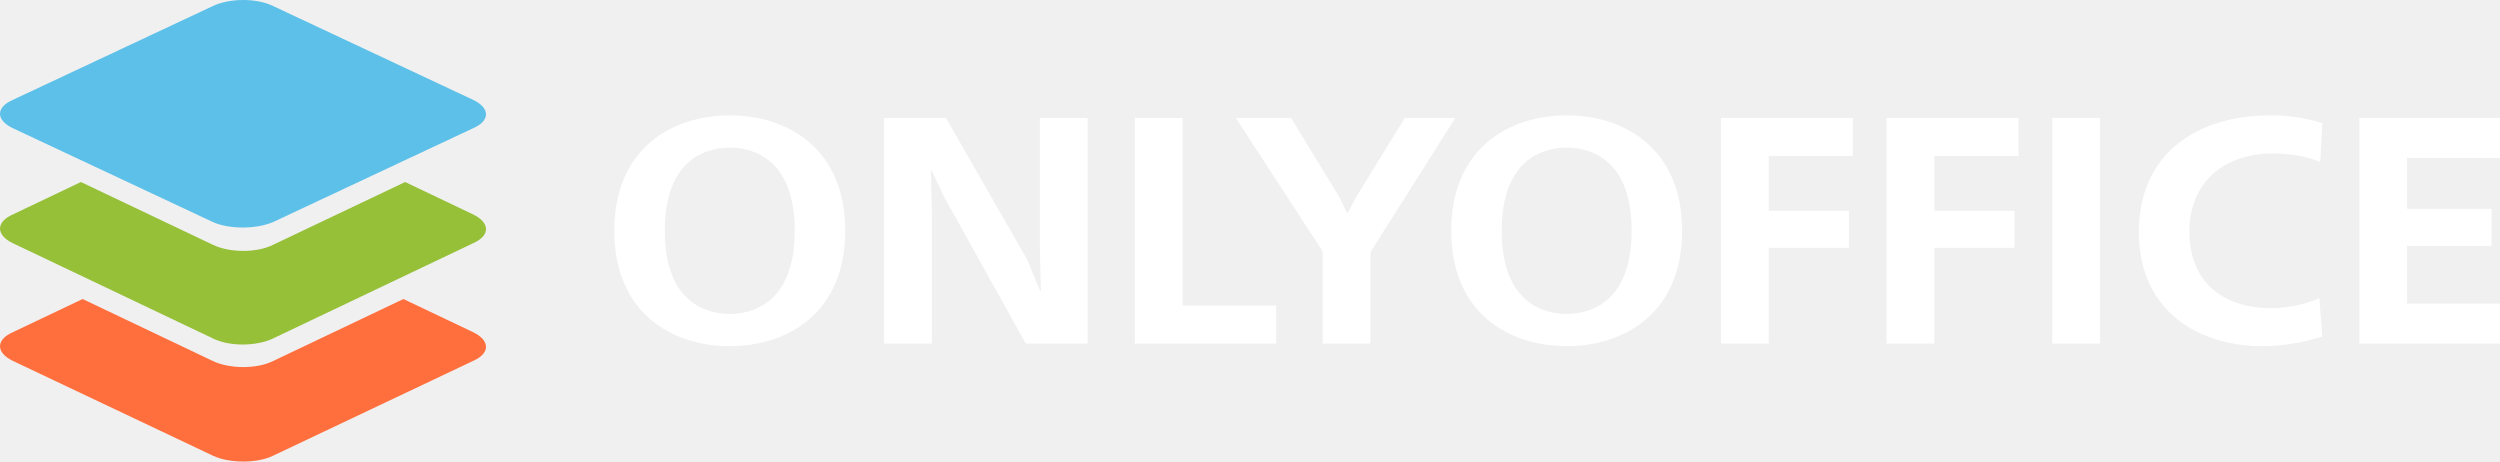
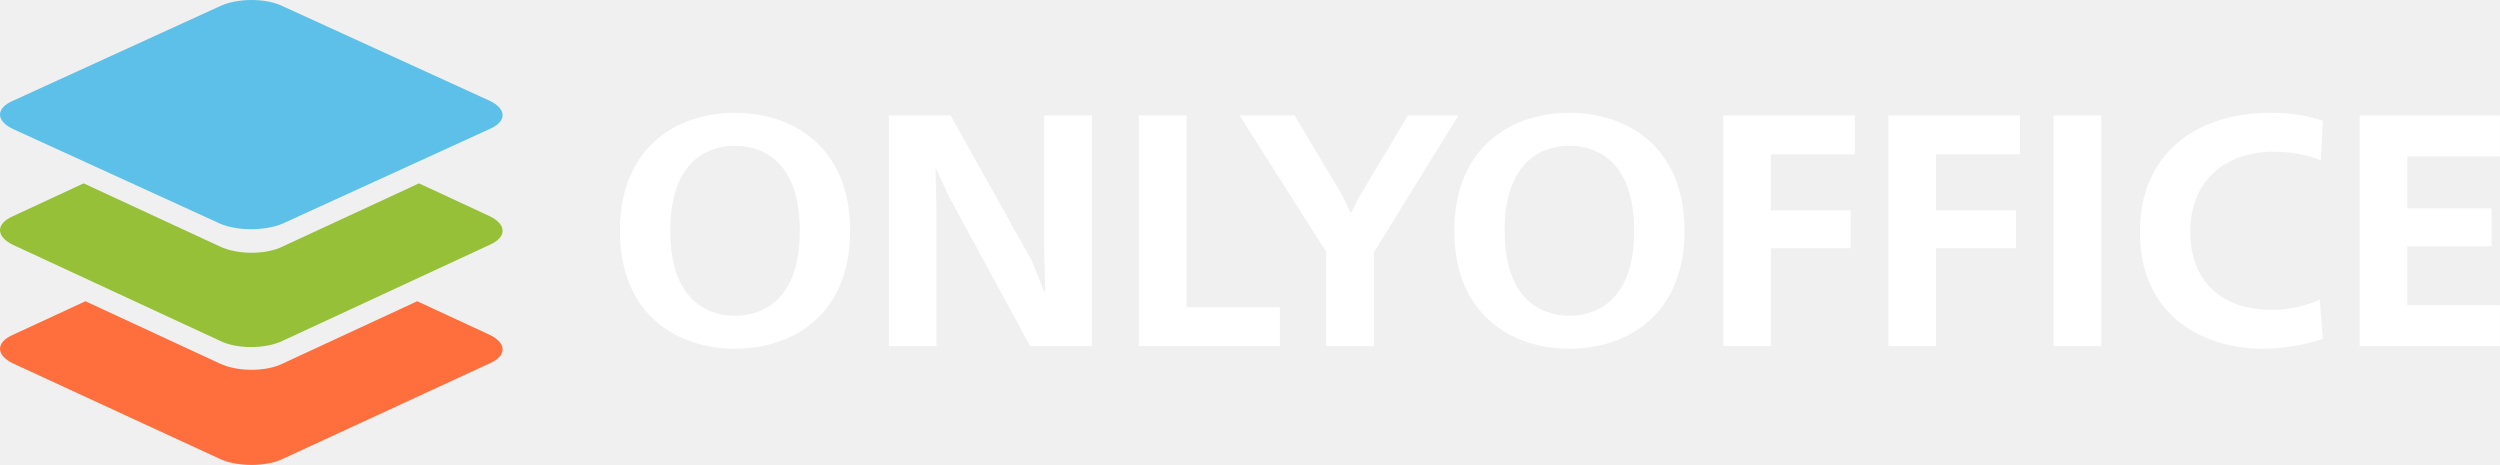
- <svg xmlns="http://www.w3.org/2000/svg" width="130" height="24" viewBox="0 0 130 24" fill="none">
-   <g clip-path="url(#clip0_2606_46407)">
-     <path fill-rule="evenodd" clip-rule="evenodd" d="M11.092 23.706L0.666 18.765C-0.222 18.334 -0.222 17.667 0.666 17.275L4.296 15.549L11.053 18.765C11.941 19.196 13.37 19.196 14.219 18.765L20.977 15.549L24.606 17.275C25.494 17.706 25.494 18.373 24.606 18.765L14.181 23.706C13.37 24.098 11.941 24.098 11.092 23.706Z" fill="#FF6F3D" />
-     <path fill-rule="evenodd" clip-rule="evenodd" d="M11.058 17.592L0.664 12.645C-0.221 12.213 -0.221 11.546 0.664 11.153L4.206 9.465L11.058 12.723C11.943 13.155 13.367 13.155 14.214 12.723L21.067 9.465L24.608 11.153C25.494 11.585 25.494 12.252 24.608 12.645L14.214 17.592C13.329 18.023 11.905 18.023 11.058 17.592Z" fill="#95C038" />
-     <path fill-rule="evenodd" clip-rule="evenodd" d="M11.058 11.541L0.664 6.665C-0.221 6.24 -0.221 5.582 0.664 5.195L11.058 0.319C11.943 -0.106 13.367 -0.106 14.214 0.319L24.608 5.195C25.494 5.62 25.494 6.278 24.608 6.665L14.214 11.541C13.329 11.928 11.905 11.928 11.058 11.541Z" fill="#5DC0E8" />
-     <path d="M37.948 6C34.919 6 31.944 7.743 31.944 12C31.944 16.257 34.919 18 37.948 18C40.976 18 43.951 16.257 43.951 12C43.951 7.743 40.976 6 37.948 6ZM37.948 7.676C38.875 7.676 41.326 8.028 41.326 12C41.326 15.972 38.875 16.324 37.948 16.324C37.02 16.324 34.569 15.972 34.569 12C34.569 8.028 37.02 7.676 37.948 7.676Z" fill="white" />
-     <path d="M45.97 6.134V17.866H48.456V10.961L48.403 8.883H48.456L49.069 10.19L53.339 17.866H56.56V6.134H54.074V13.039L54.127 15.117H54.074L53.427 13.525L49.191 6.134H45.97Z" fill="white" />
-     <path d="M59.012 6.134V17.866H66.364V15.888H61.498V6.134H59.012Z" fill="white" />
-     <path d="M64.263 6.134L68.779 13.073V17.866H71.265V13.106L75.675 6.134H73.05L70.512 10.257L70.092 11.062H70.039L69.654 10.257L67.134 6.134H64.263Z" fill="white" />
-     <path d="M81.466 6C78.438 6 75.463 7.743 75.463 12C75.463 16.257 78.438 18 81.466 18C84.494 18 87.47 16.257 87.47 12C87.47 7.743 84.494 6 81.466 6ZM81.466 7.676C82.394 7.676 84.844 8.028 84.844 12C84.844 15.972 82.394 16.324 81.466 16.324C80.539 16.324 78.088 15.972 78.088 12C78.088 8.028 80.539 7.676 81.466 7.676Z" fill="white" />
-     <path d="M89.489 6.134V17.866H91.975V12.888H96.14V10.961H91.975V8.112H96.35V6.134H89.489Z" fill="white" />
-     <path d="M98.104 6.134V17.866H100.589V12.888H104.755V10.961H100.589V8.112H104.965V6.134H98.104Z" fill="white" />
-     <path d="M106.719 17.866H109.204V6.134H106.719V17.866Z" fill="white" />
-     <path d="M120.603 15.503C119.99 15.771 119.133 16.022 118.047 16.022C115.842 16.022 113.847 14.866 113.847 12.034C113.847 9.637 115.474 7.978 118.222 7.978C119.15 7.978 119.938 8.145 120.655 8.413L120.76 6.402C119.833 6.117 119.01 6 118.047 6C114.197 6 111.221 8.028 111.221 12.067C111.221 16.341 114.547 18 117.592 18C118.572 18 119.675 17.849 120.76 17.497L120.603 15.503Z" fill="white" />
-     <path d="M122.684 6.134V17.866H130V15.788H125.169V12.788H129.562V10.86H125.169V8.212H130V6.134H122.684Z" fill="white" />
+ <svg xmlns="http://www.w3.org/2000/svg" width="129.05" height="24" viewBox="0 0 473.18 88" fill="none">
+   <g>
+     <path fill-rule="evenodd" clip-rule="evenodd" d="M41.75 86.921L2.507 68.805C-0.836 67.223 -0.836 64.778 2.507 63.341L16.17 57.014L41.605 68.805C44.948 70.386 50.325 70.386 53.523 68.805L78.958 57.014L92.621 63.341C95.964 64.922 95.964 67.367 92.621 68.805L53.378 86.921C50.325 88.359 44.948 88.359 41.75 86.921Z" fill="#FF6F3D" />
+     <path fill-rule="evenodd" clip-rule="evenodd" d="M41.623 64.502L2.5 46.364C-0.833 44.781 -0.833 42.334 2.5 40.894L15.831 34.704L41.623 46.652C44.956 48.236 50.317 48.236 53.505 46.652L79.297 34.704L92.628 40.894C95.961 42.478 95.961 44.925 92.628 46.364L53.505 64.502C50.172 66.086 44.811 66.086 41.623 64.502Z" fill="#95C038" />
+     <path fill-rule="evenodd" clip-rule="evenodd" d="M41.623 42.316L2.5 24.439C-0.833 22.878 -0.833 20.466 2.5 19.048L41.623 1.171C44.956 -0.39 50.317 -0.39 53.505 1.171L92.628 19.048C95.961 20.608 95.961 23.02 92.628 24.439L53.505 42.316C50.172 43.735 44.811 43.735 41.623 42.316Z" fill="#5DC0E8" />
  </g>
-   <defs>
-     <clipPath id="clip0_2606_46407">
-       <rect width="130" height="24" fill="white" />
-     </clipPath>
-   </defs>
+   <path fill-rule="evenodd" clip-rule="evenodd" d="M117.331 43.678C117.331 27.839 128.129 21.354 139.117 21.354C150.106 21.354 160.904 27.839 160.904 43.678C160.904 59.517 150.106 66.002 139.117 66.002C128.129 66.002 117.331 59.517 117.331 43.678ZM151.377 43.678C151.377 28.899 142.484 27.589 139.117 27.589C135.751 27.589 126.858 28.899 126.858 43.678C126.858 58.457 135.751 59.766 139.117 59.766C142.484 59.766 151.377 58.457 151.377 43.678ZM177.252 65.503H168.232V21.852H179.92L195.291 49.352L197.642 55.276H197.832L197.642 47.544V21.852H206.661V65.503H194.974L179.475 36.943L177.252 32.079H177.061L177.252 39.812V65.503ZM215.561 65.503H242.239V58.145H224.581V21.852H215.561V65.503ZM251.005 47.669L234.617 21.852H245.034L254.181 37.193L255.578 40.186H255.769L257.293 37.193L266.503 21.852H276.031L260.024 47.793V65.503H251.005V47.669ZM297.046 21.354C286.057 21.354 275.259 27.839 275.259 43.678C275.259 59.517 286.057 66.002 297.046 66.002C308.035 66.002 318.833 59.517 318.833 43.678C318.833 27.839 308.035 21.354 297.046 21.354ZM297.046 27.589C300.412 27.589 309.305 28.899 309.305 43.678C309.305 58.457 300.412 59.766 297.046 59.766C293.679 59.766 284.787 58.457 284.787 43.678C284.787 28.899 293.679 27.589 297.046 27.589ZM335.18 65.503H326.161V21.852H351.06V29.211H335.18V39.812H350.298V46.983H335.18V65.503ZM357.424 65.503H366.443V46.983H381.561V39.812H366.443V29.211H382.323V21.852H357.424V65.503ZM397.707 65.503H388.687V21.852H397.707V65.503ZM439.072 56.711C436.849 57.708 433.736 58.644 429.798 58.644C421.795 58.644 414.553 54.341 414.553 43.802C414.553 34.885 420.461 28.712 430.433 28.712C433.8 28.712 436.658 29.335 439.262 30.333L439.643 22.85C436.277 21.79 433.292 21.354 429.798 21.354C415.824 21.354 405.026 28.899 405.026 43.927C405.026 59.828 417.094 66.002 428.146 66.002C431.704 66.002 435.705 65.441 439.643 64.131L439.072 56.711ZM473.174 65.503H446.623V21.852H473.174V29.585H455.643V39.437H471.586V46.608H455.643V57.771H473.174V65.503Z" fill="white" />
</svg>
